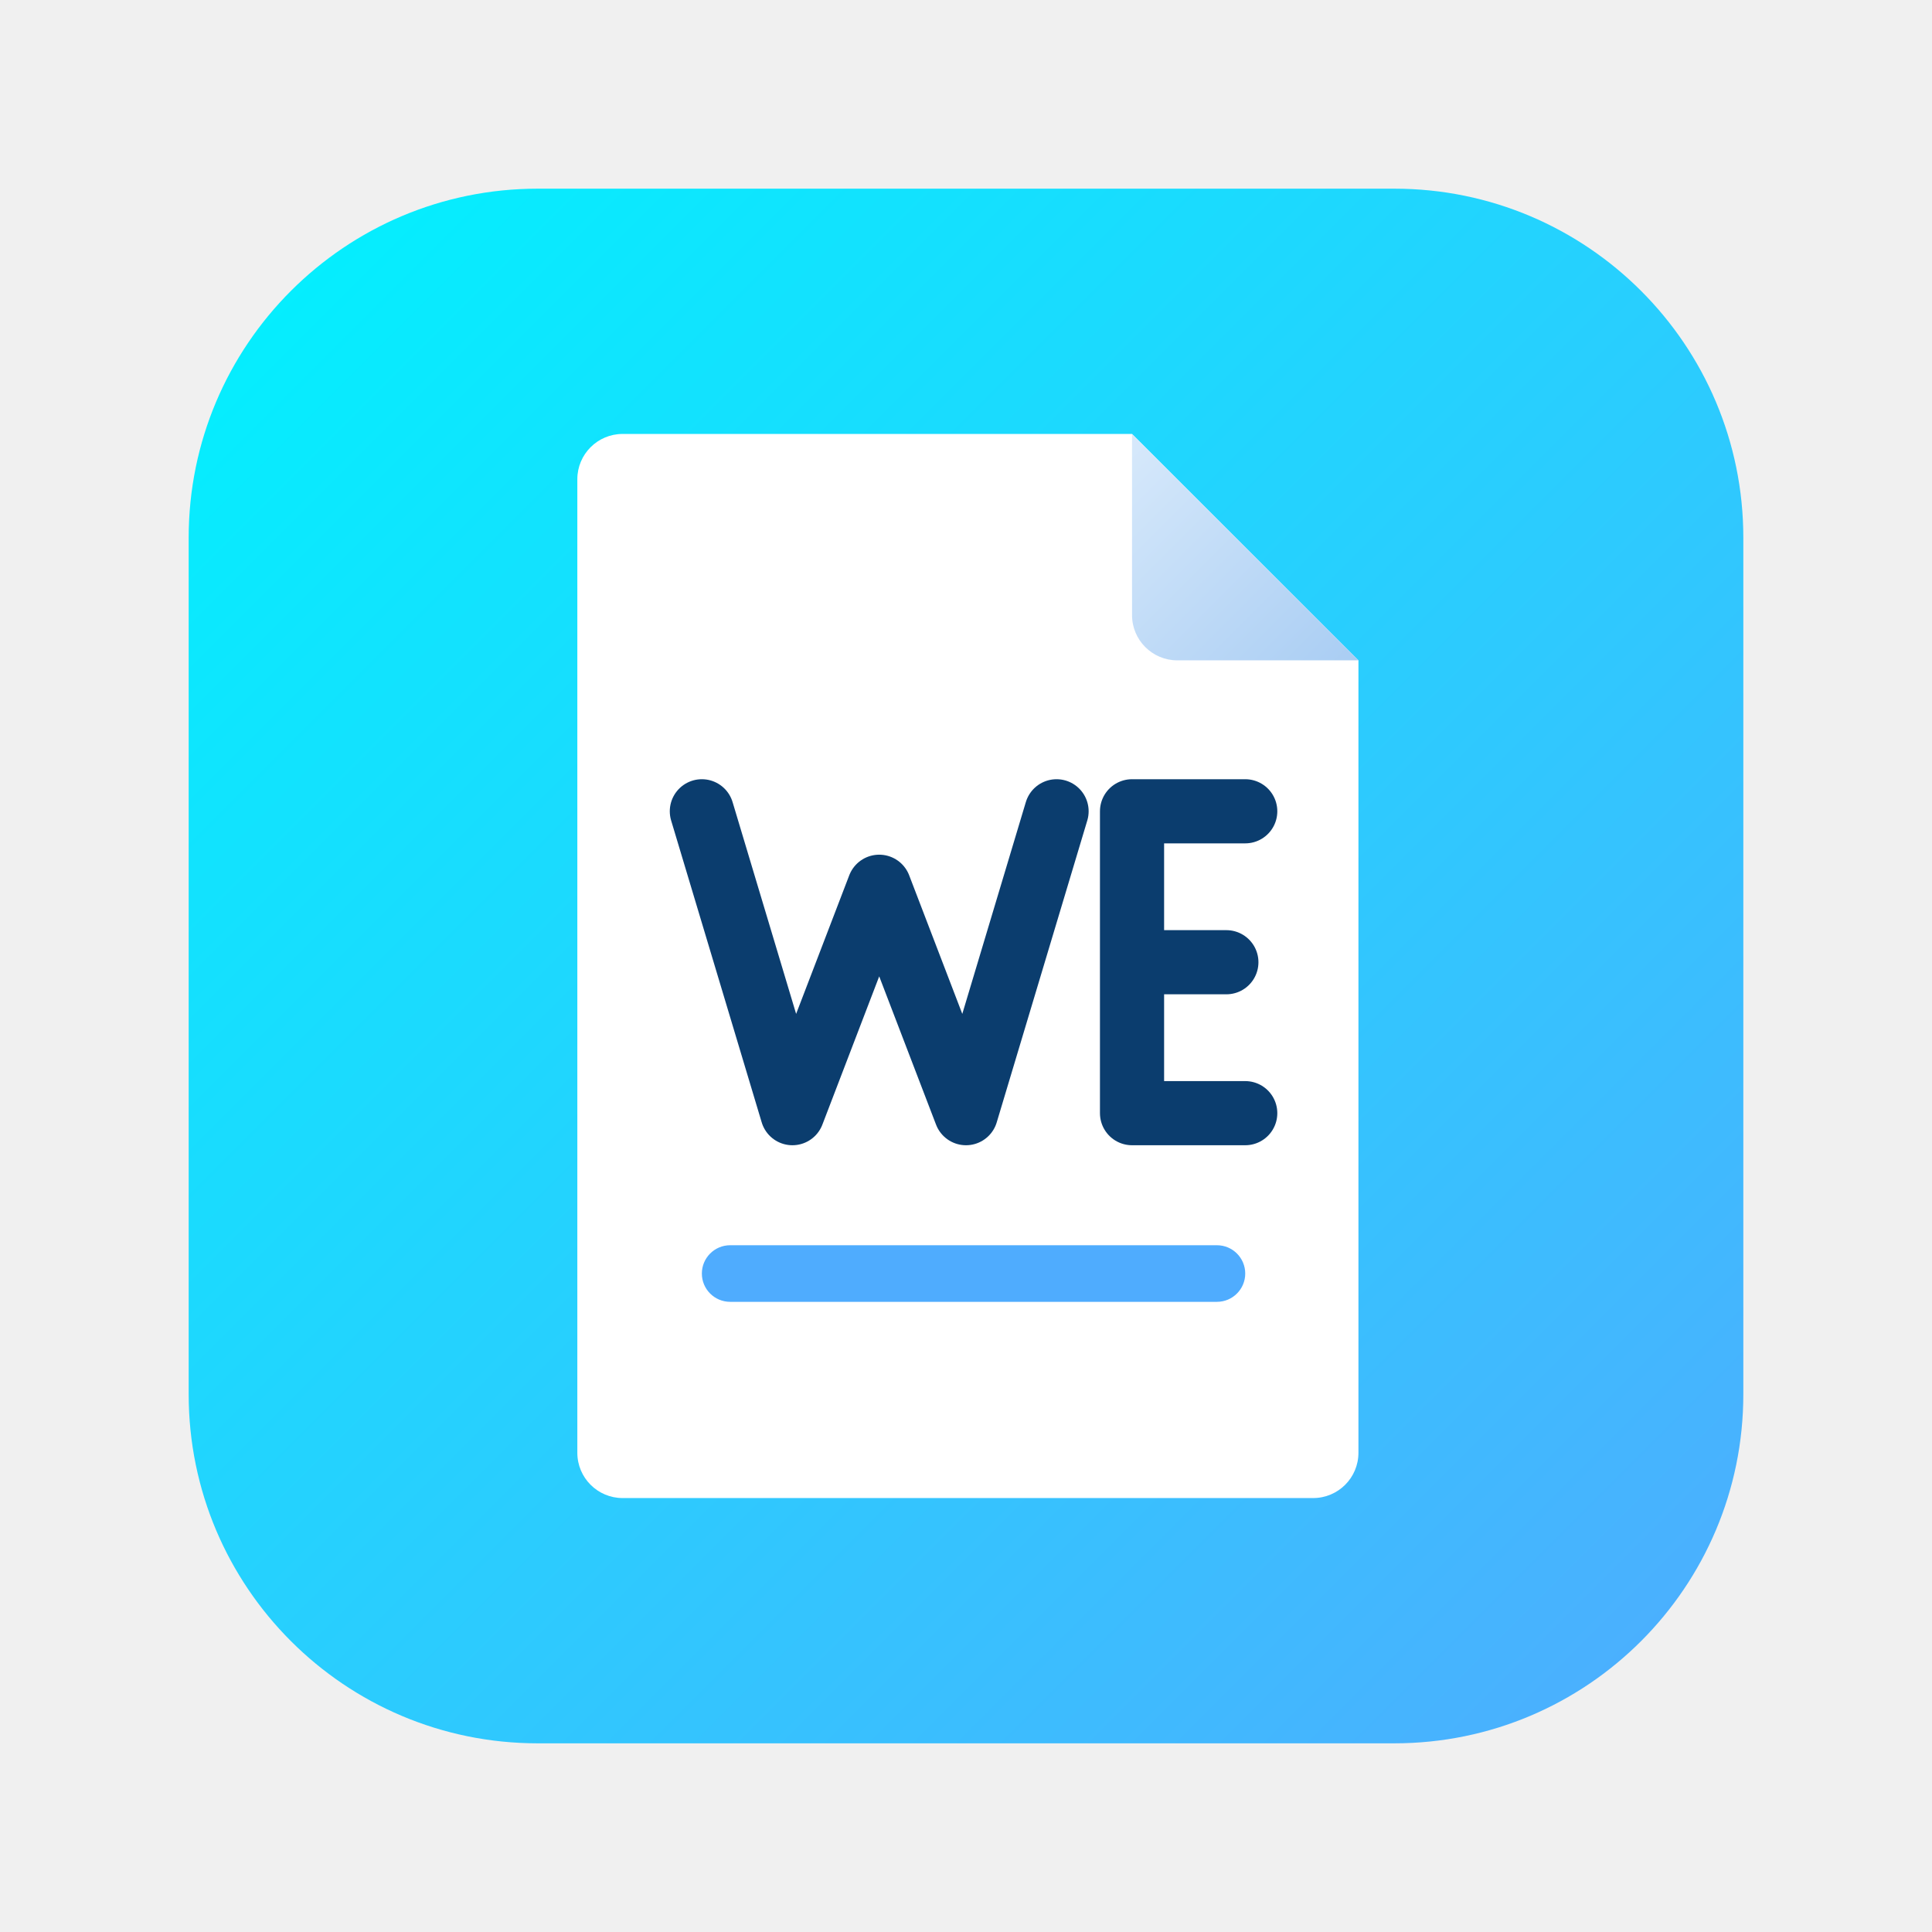
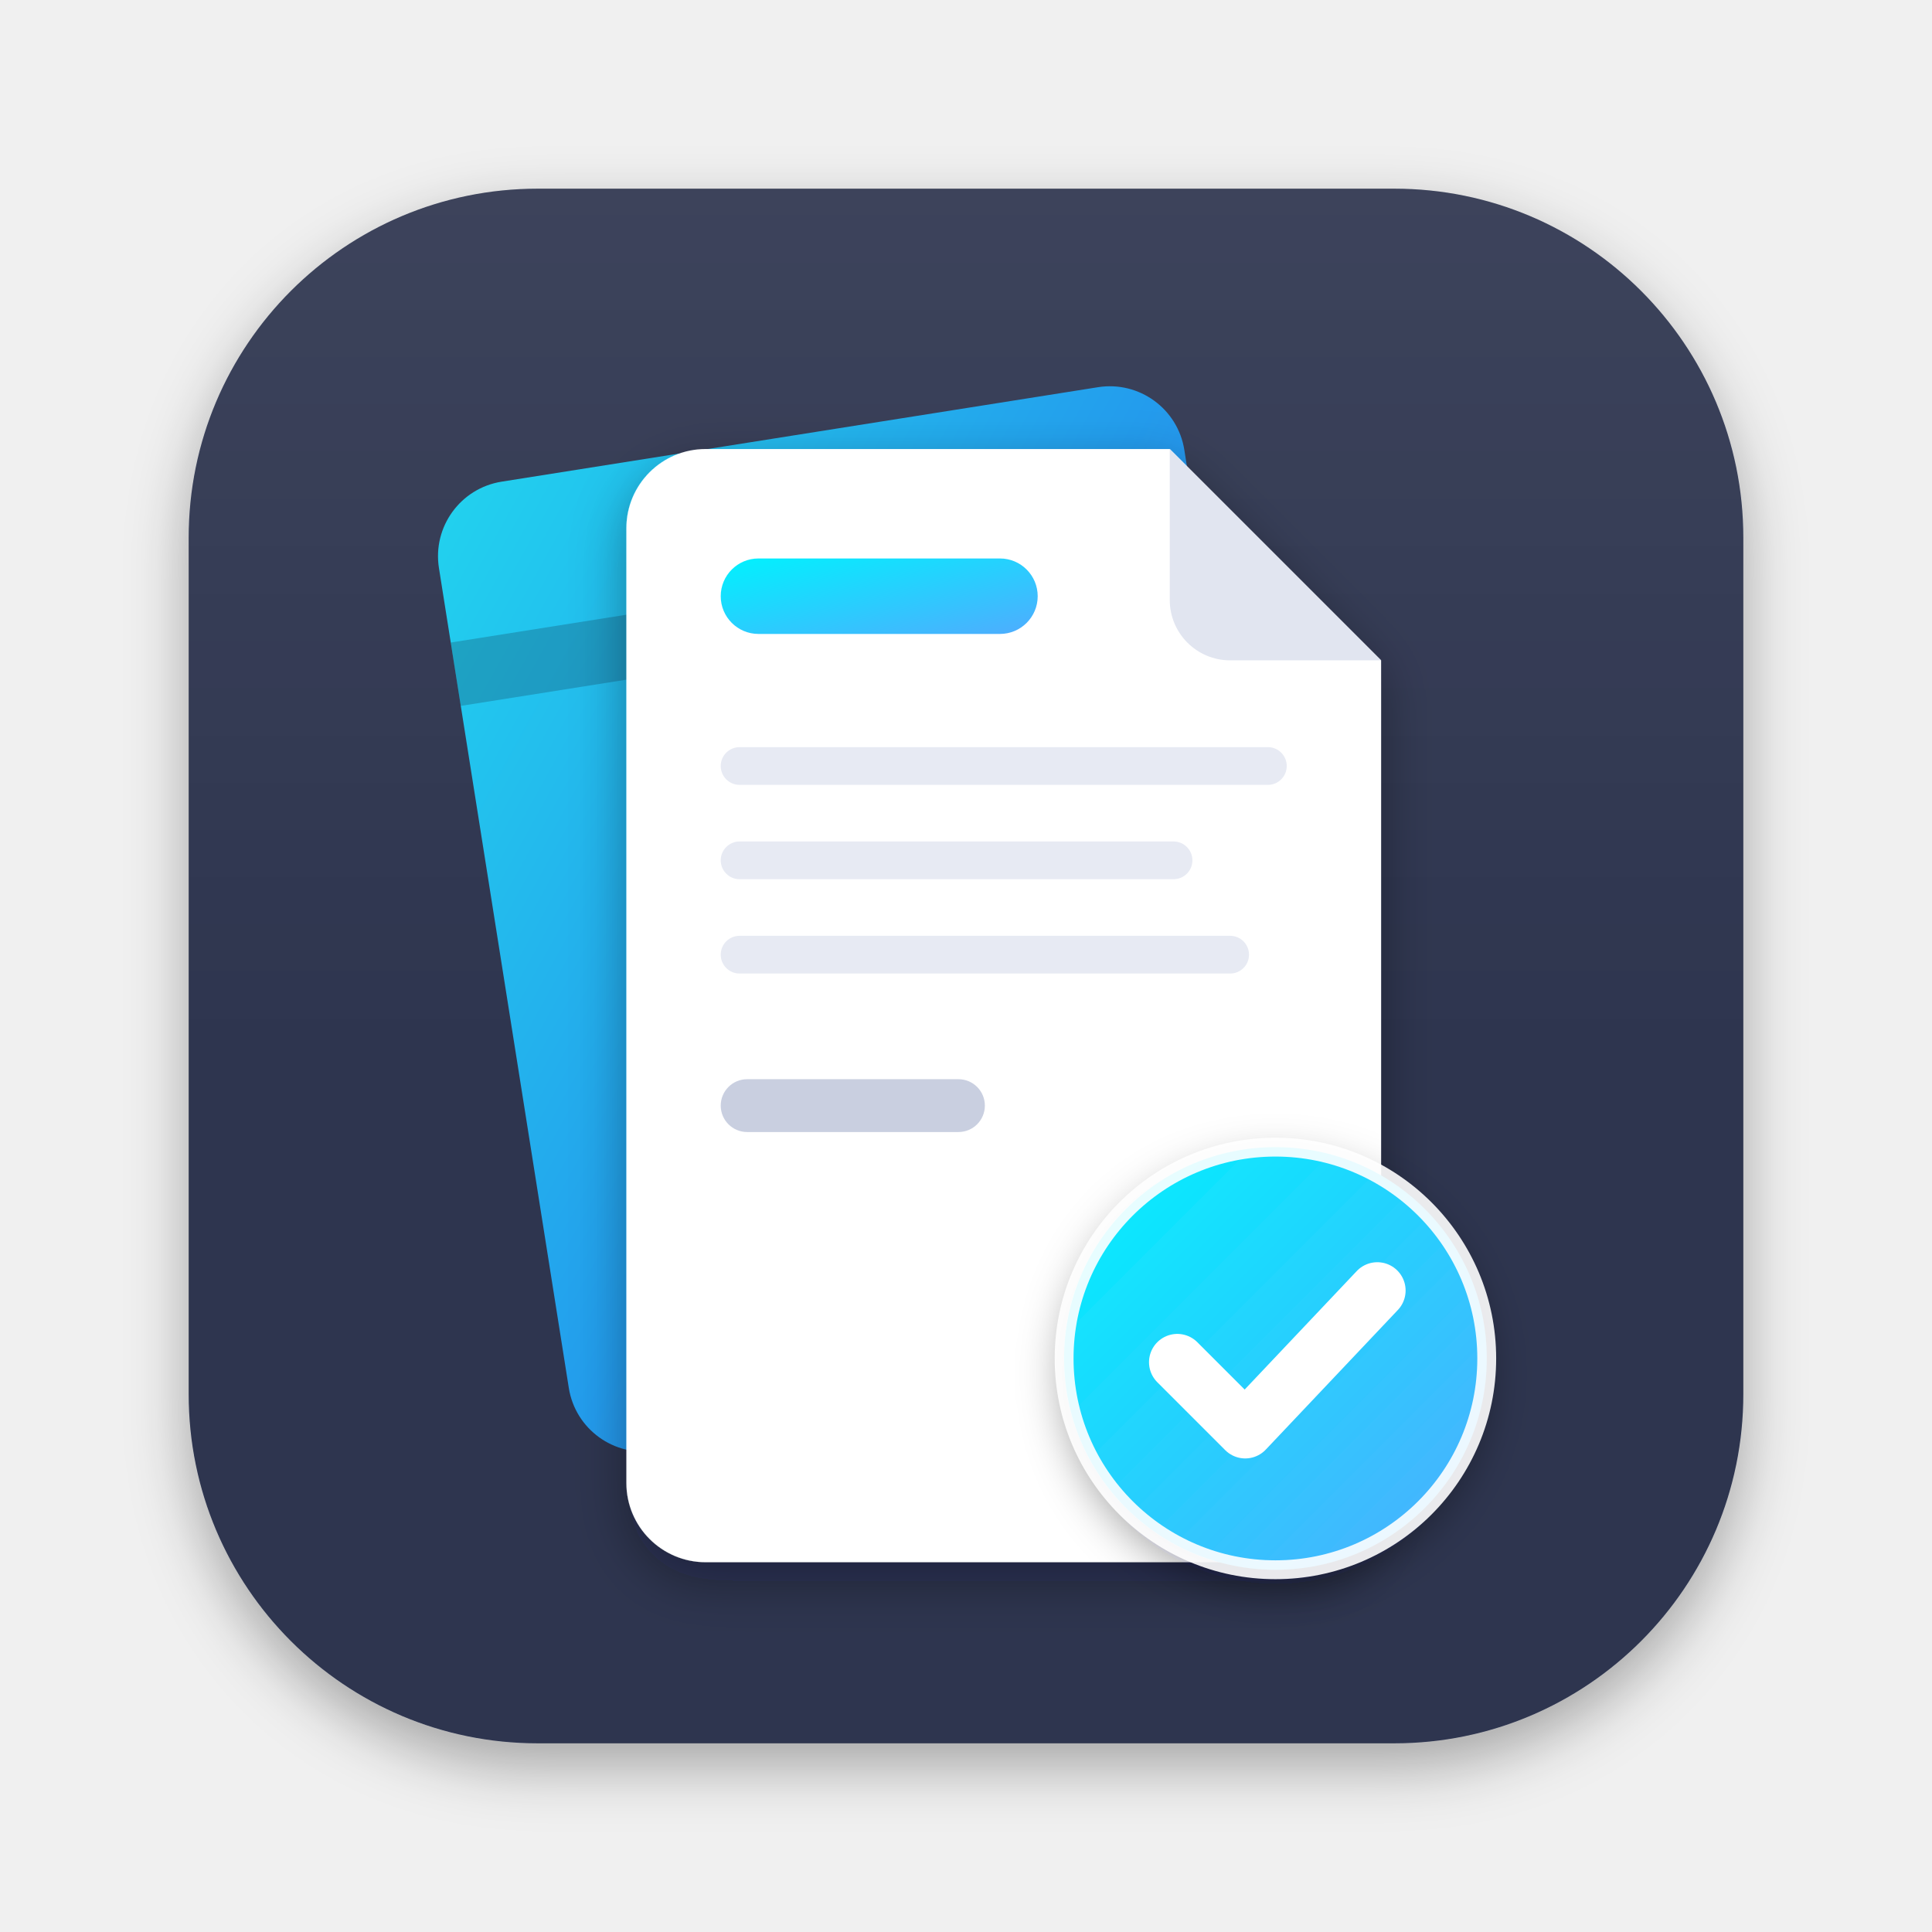
<svg xmlns="http://www.w3.org/2000/svg" width="1024" height="1024" viewBox="0 0 1024 1024">
  <defs>
-     <linearGradient id="tile" x1="0" y1="0" x2="1" y2="1">
+     <filter id="tile-shadow" x="-20%" y="-20%" width="140%" height="140%">
+       <feDropShadow dx="0" dy="12" stdDeviation="16" flood-color="#000000" flood-opacity="0.32" />
+     </filter>
+     <linearGradient id="tile-light" x1="0" y1="0" x2="0" y2="1">
+       <stop offset="0" stop-color="#ffffff" stop-opacity="0.07" />
+       <stop offset="0.55" stop-color="#ffffff" stop-opacity="0" />
+     </linearGradient>
+     <linearGradient id="sheet-back" x1="0" y1="0" x2="1" y2="1">
+       <stop offset="0" stop-color="#22d3ee" />
+       <stop offset="1" stop-color="#2563eb" />
+     </linearGradient>
+     <linearGradient id="accent" x1="0" y1="0" x2="1" y2="1">
      <stop offset="0" stop-color="#00f2fe" />
      <stop offset="1" stop-color="#4facfe" />
    </linearGradient>
-     <linearGradient id="fold" x1="0" y1="0" x2="1" y2="1">
-       <stop offset="0" stop-color="#d7e9fb" />
-       <stop offset="1" stop-color="#a9cdf3" />
-     </linearGradient>
+     <filter id="sheet-shadow" x="-20%" y="-20%" width="140%" height="140%">
+       <feDropShadow dx="0" dy="10" stdDeviation="14" flood-color="#0b0e1a" flood-opacity="0.35" />
+     </filter>
+     <filter id="seal-shadow" x="-30%" y="-30%" width="160%" height="160%">
+       <feDropShadow dx="0" dy="8" stdDeviation="12" flood-color="#0b0e1a" flood-opacity="0.4" />
+     </filter>
  </defs>
-   <rect x="100" y="100" width="824" height="824" rx="185" fill="url(#tile)" />
-   <path d="M330 230 H600 L720 350 V770 a24 24 0 0 1 -24 24 H330 a24 24 0 0 1 -24 -24 V254 a24 24 0 0 1 24 -24 Z" fill="#ffffff" />
-   <path d="M600 230 V326 a24 24 0 0 0 24 24 H720 Z" fill="url(#fold)" />
-   <path d="M372 430 L420 590 L466 470 L512 590 L560 430" fill="none" stroke="#0b3d6e" stroke-width="34" stroke-linecap="round" stroke-linejoin="round" />
-   <path d="M600 430 H660 M600 510 H650 M600 590 H660 M600 430 V590" fill="none" stroke="#0b3d6e" stroke-width="34" stroke-linecap="round" stroke-linejoin="round" />
-   <rect x="372" y="660" width="288" height="30" rx="15" fill="#4facfe" />
+   <rect x="100" y="100" width="824" height="824" rx="185" fill="#2e354f" filter="url(#tile-shadow)" />
+   <rect x="100" y="100" width="824" height="824" rx="185" fill="url(#tile-light)" />
+   <g transform="rotate(-9 470 470)">
+     <rect x="262" y="226" width="400" height="520" rx="40" fill="url(#sheet-back)" />
+     <rect x="262" y="306" width="400" height="34" fill="#0f172a" fill-opacity="0.22" />
+   </g>
+   <g filter="url(#sheet-shadow)">
+     <path d="M374 238 H620 L732 350 V786 a42 42 0 0 1 -42 42 H374 a42 42 0 0 1 -42 -42 V280 a42 42 0 0 1 42 -42 Z" fill="#ffffff" />
+   </g>
+   <path d="M620 238 V318 a32 32 0 0 0 32 32 H732 Z" fill="#e1e5f0" />
+   <rect x="382" y="296" width="168" height="40" rx="20" fill="url(#accent)" />
+   <rect x="382" y="396" width="300" height="20" rx="10" fill="#e7eaf3" />
+   <rect x="382" y="446" width="250" height="20" rx="10" fill="#e7eaf3" />
+   <rect x="382" y="496" width="280" height="20" rx="10" fill="#e7eaf3" />
+   <rect x="382" y="572" width="140" height="28" rx="14" fill="#c9cfe0" />
+   <g filter="url(#seal-shadow)">
+     <circle cx="676" cy="720" r="112" fill="url(#accent)" />
+   </g>
+   <circle cx="676" cy="720" r="112" fill="none" stroke="#ffffff" stroke-width="10" stroke-opacity="0.9" />
+   <path d="M624 722 L660 758 L730 684" fill="none" stroke="#ffffff" stroke-width="30" stroke-linecap="round" stroke-linejoin="round" />
</svg>
